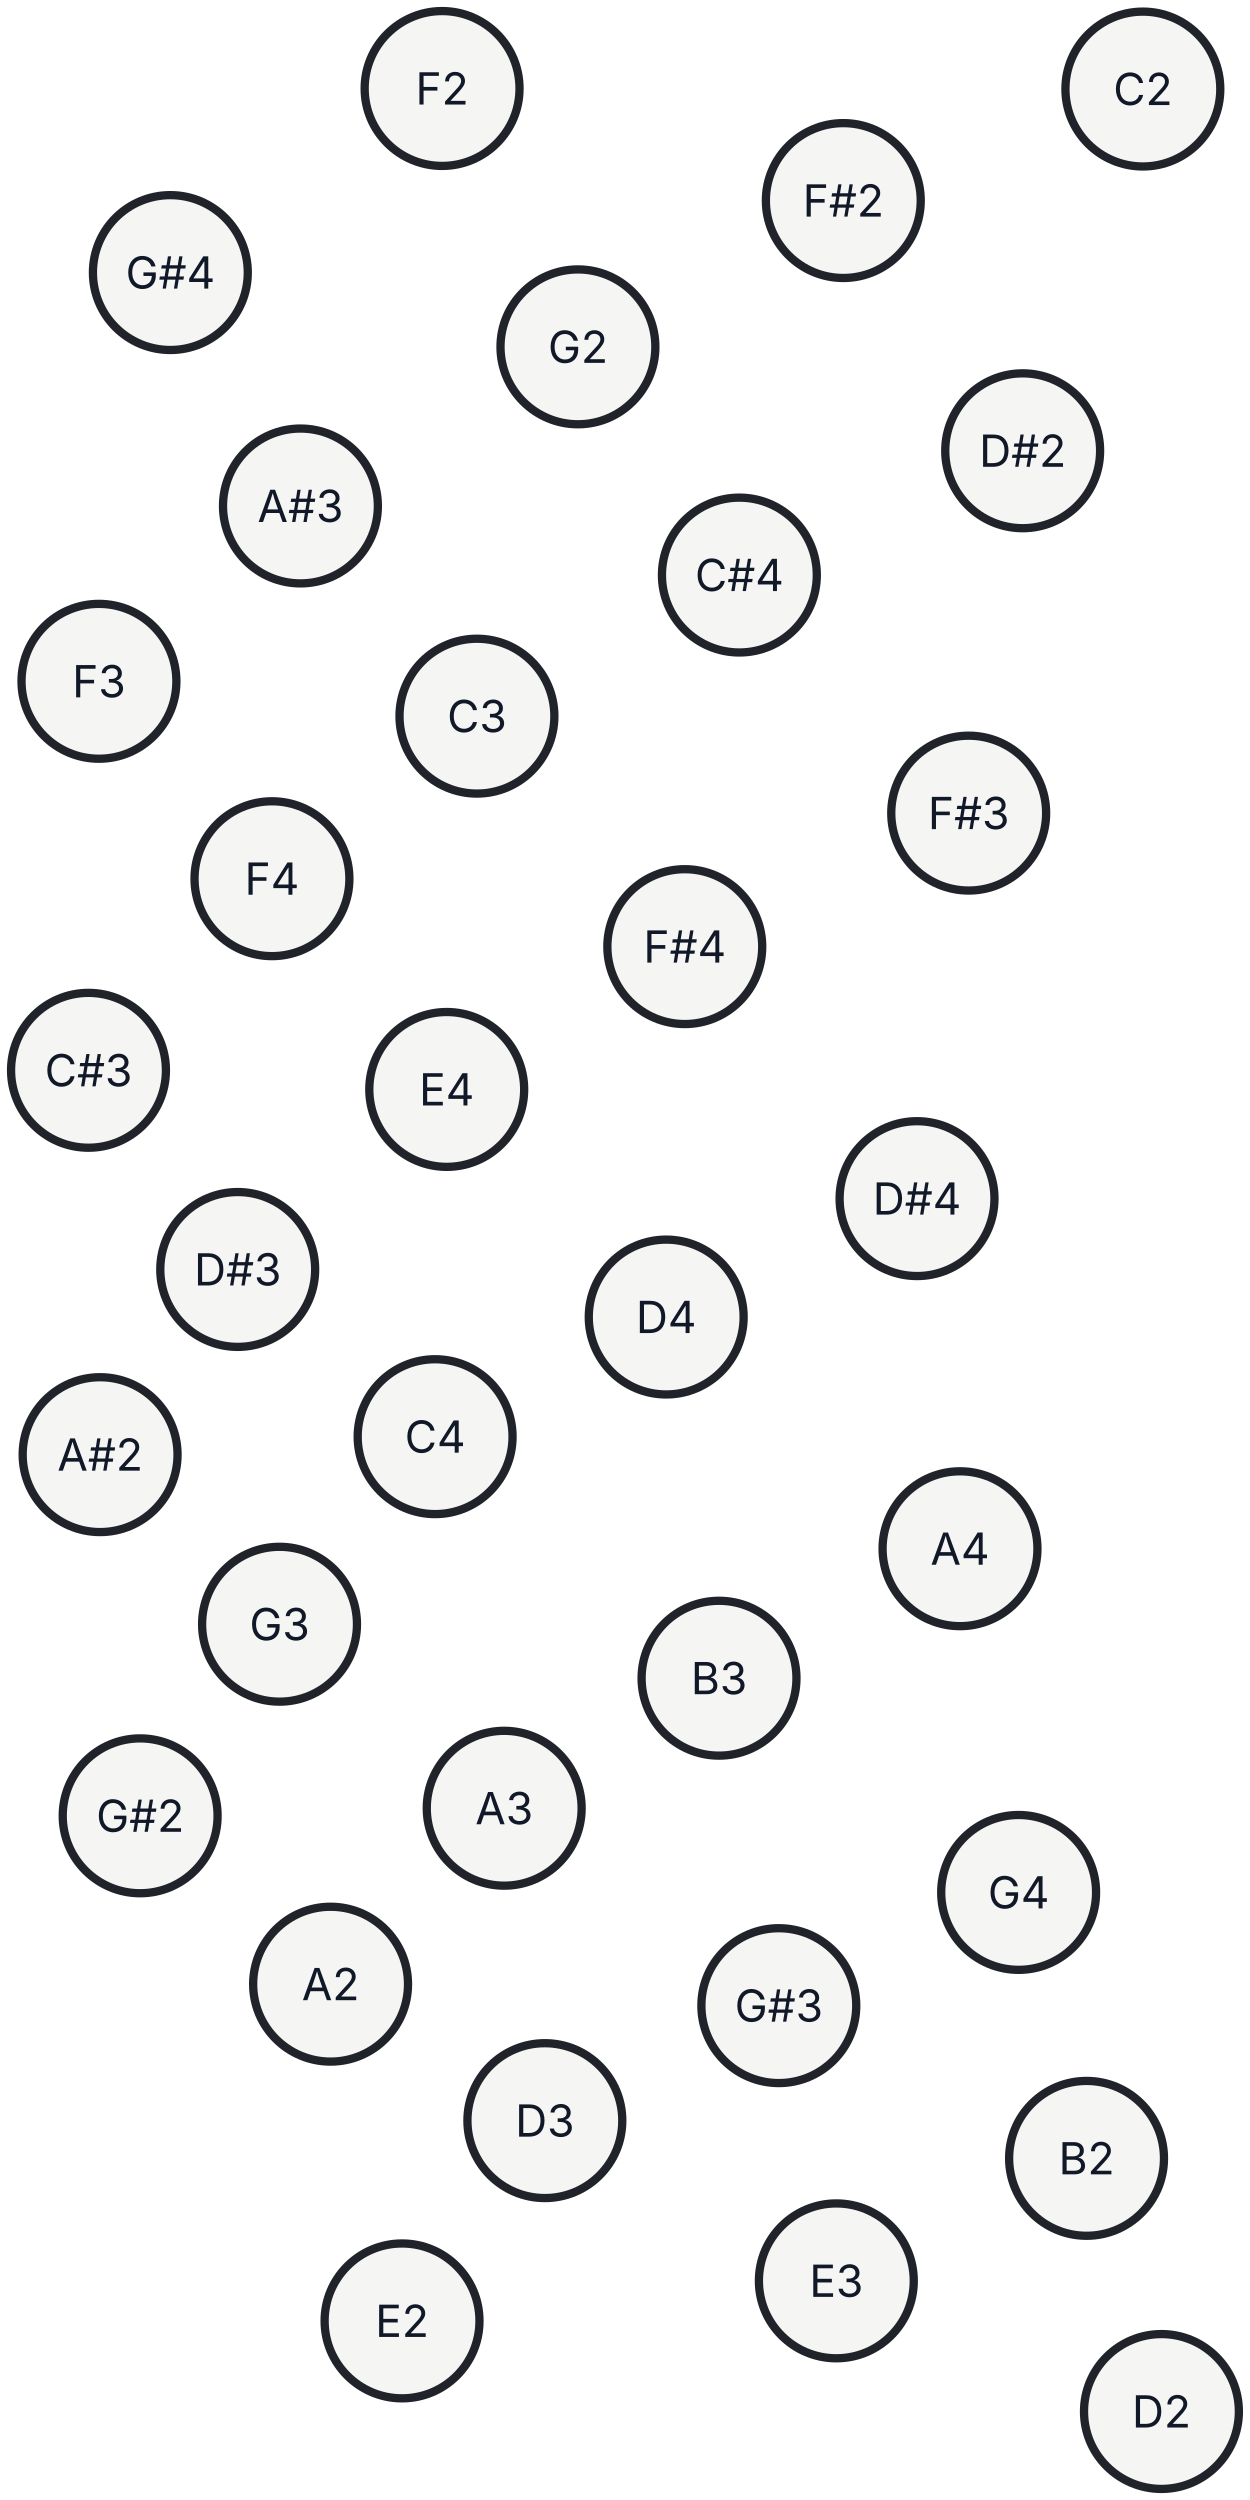
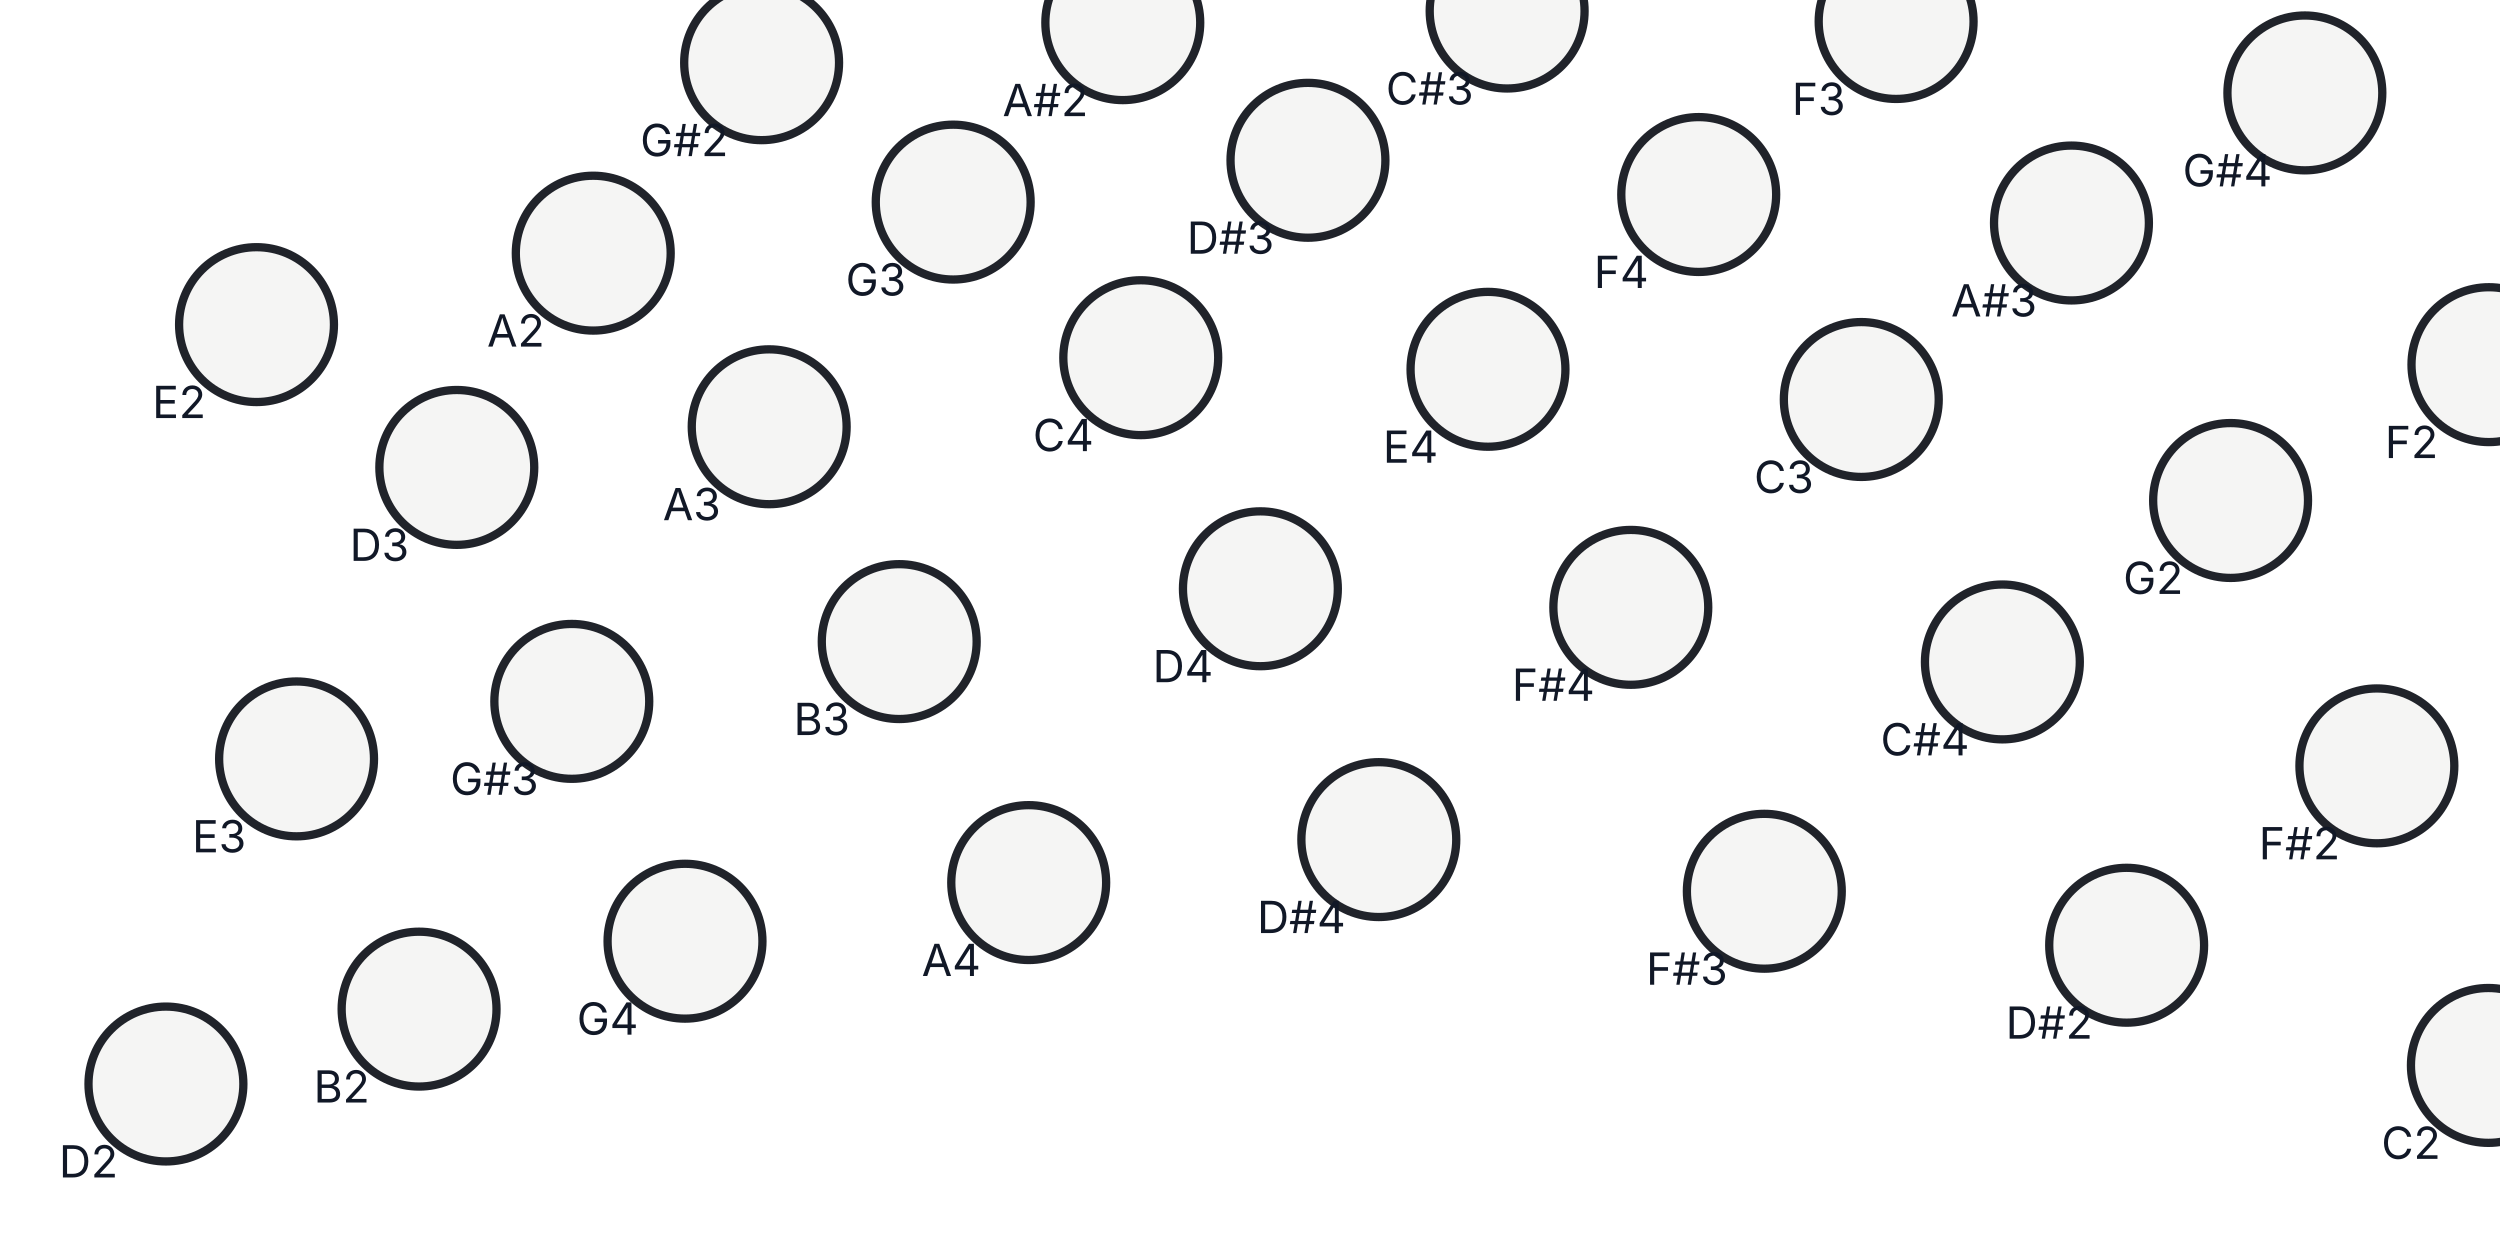
- <svg xmlns="http://www.w3.org/2000/svg" viewBox="0 0 225.99 452.0" role="img" aria-labelledby="title desc">
+ <svg xmlns="http://www.w3.org/2000/svg" viewBox="0 0 452.0 225.99" role="img" aria-labelledby="title desc">
  <style>
    .key { fill: #f5f5f4; stroke: #20232a; stroke-width: 1.5; }
    .key-label { font-family: Inter, "Segoe UI", Arial, sans-serif; font-size: 8px; text-anchor: middle; dominant-baseline: middle; pointer-events: none; fill: #111827; }
  </style>
  <g id="left-opening-keys" data-side="left" data-direction="opening">
-     <path id="key-f2" class="key" data-note="F2" data-midi="41" d="M 65.93 16.00 a 14.00 14.00 0 1 0 28.00 0 a 14.00 14.00 0 1 0 -28.00 0" />
-     <path id="key-c2" class="key" data-note="C2" data-midi="36" d="M 192.63 16.10 a 14.00 14.00 0 1 0 28.00 0 a 14.00 14.00 0 1 0 -28.00 0" />
-     <path id="key-f-sharp2" class="key" data-note="F#2" data-midi="42" d="M 138.47 36.26 a 14.00 14.00 0 1 0 28.00 0 a 14.00 14.00 0 1 0 -28.00 0" />
-     <path id="key-g-sharp4" class="key" data-note="G#4" data-midi="68" d="M 16.80 49.28 a 14.00 14.00 0 1 0 28.00 0 a 14.00 14.00 0 1 0 -28.00 0" />
-     <path id="key-g2" class="key" data-note="G2" data-midi="43" d="M 90.49 62.71 a 14.00 14.00 0 1 0 28.00 0 a 14.00 14.00 0 1 0 -28.00 0" />
-     <path id="key-d-sharp2" class="key" data-note="D#2" data-midi="39" d="M 170.90 81.50 a 14.00 14.00 0 1 0 28.00 0 a 14.00 14.00 0 1 0 -28.00 0" />
-     <path id="key-a-sharp3" class="key" data-note="A#3" data-midi="58" d="M 40.32 91.48 a 14.00 14.00 0 1 0 28.00 0 a 14.00 14.00 0 1 0 -28.00 0" />
-     <path id="key-c-sharp4" class="key" data-note="C#4" data-midi="61" d="M 119.68 103.97 a 14.00 14.00 0 1 0 28.00 0 a 14.00 14.00 0 1 0 -28.00 0" />
-     <path id="key-f3" class="key" data-note="F3" data-midi="53" d="M 3.89 123.18 a 14.00 14.00 0 1 0 28.00 0 a 14.00 14.00 0 1 0 -28.00 0" />
-     <path id="key-c3" class="key" data-note="C3" data-midi="48" d="M 72.23 129.48 a 14.00 14.00 0 1 0 28.00 0 a 14.00 14.00 0 1 0 -28.00 0" />
-     <path id="key-f-sharp3" class="key" data-note="F#3" data-midi="54" d="M 161.14 147.01 a 14.00 14.00 0 1 0 28.00 0 a 14.00 14.00 0 1 0 -28.00 0" />
-     <path id="key-f4" class="key" data-note="F4" data-midi="65" d="M 35.17 158.87 a 14.00 14.00 0 1 0 28.00 0 a 14.00 14.00 0 1 0 -28.00 0" />
-     <path id="key-f-sharp4" class="key" data-note="F#4" data-midi="66" d="M 109.81 171.15 a 14.00 14.00 0 1 0 28.00 0 a 14.00 14.00 0 1 0 -28.00 0" />
-     <path id="key-c-sharp3" class="key" data-note="C#3" data-midi="49" d="M 2.00 193.51 a 14.00 14.00 0 1 0 28.00 0 a 14.00 14.00 0 1 0 -28.00 0" />
-     <path id="key-e4" class="key" data-note="E4" data-midi="64" d="M 66.77 196.97 a 14.00 14.00 0 1 0 28.00 0 a 14.00 14.00 0 1 0 -28.00 0" />
-     <path id="key-d-sharp4" class="key" data-note="D#4" data-midi="63" d="M 151.80 216.71 a 14.00 14.00 0 1 0 28.00 0 a 14.00 14.00 0 1 0 -28.00 0" />
-     <path id="key-d-sharp3" class="key" data-note="D#3" data-midi="51" d="M 28.98 229.52 a 14.00 14.00 0 1 0 28.00 0 a 14.00 14.00 0 1 0 -28.00 0" />
-     <path id="key-d4" class="key" data-note="D4" data-midi="62" d="M 106.45 238.12 a 14.00 14.00 0 1 0 28.00 0 a 14.00 14.00 0 1 0 -28.00 0" />
-     <path id="key-c4" class="key" data-note="C4" data-midi="60" d="M 64.67 259.75 a 14.00 14.00 0 1 0 28.00 0 a 14.00 14.00 0 1 0 -28.00 0" />
-     <path id="key-a-sharp2" class="key" data-note="A#2" data-midi="46" d="M 4.10 263.00 a 14.00 14.00 0 1 0 28.00 0 a 14.00 14.00 0 1 0 -28.00 0" />
-     <path id="key-a4" class="key" data-note="A4" data-midi="69" d="M 159.57 280.01 a 14.00 14.00 0 1 0 28.00 0 a 14.00 14.00 0 1 0 -28.00 0" />
-     <path id="key-g3" class="key" data-note="G3" data-midi="55" d="M 36.54 293.66 a 14.00 14.00 0 1 0 28.00 0 a 14.00 14.00 0 1 0 -28.00 0" />
-     <path id="key-b3" class="key" data-note="B3" data-midi="59" d="M 116.00 303.42 a 14.00 14.00 0 1 0 28.00 0 a 14.00 14.00 0 1 0 -28.00 0" />
-     <path id="key-a3" class="key" data-note="A3" data-midi="57" d="M 77.16 326.93 a 14.00 14.00 0 1 0 28.00 0 a 14.00 14.00 0 1 0 -28.00 0" />
-     <path id="key-g-sharp2" class="key" data-note="G#2" data-midi="44" d="M 11.34 328.30 a 14.00 14.00 0 1 0 28.00 0 a 14.00 14.00 0 1 0 -28.00 0" />
-     <path id="key-g4" class="key" data-note="G4" data-midi="67" d="M 170.17 342.15 a 14.00 14.00 0 1 0 28.00 0 a 14.00 14.00 0 1 0 -28.00 0" />
-     <path id="key-a2" class="key" data-note="A2" data-midi="45" d="M 45.77 358.74 a 14.00 14.00 0 1 0 28.00 0 a 14.00 14.00 0 1 0 -28.00 0" />
-     <path id="key-g-sharp3" class="key" data-note="G#3" data-midi="56" d="M 126.81 362.62 a 14.00 14.00 0 1 0 28.00 0 a 14.00 14.00 0 1 0 -28.00 0" />
-     <path id="key-d3" class="key" data-note="D3" data-midi="50" d="M 84.51 383.41 a 14.00 14.00 0 1 0 28.00 0 a 14.00 14.00 0 1 0 -28.00 0" />
-     <path id="key-b2" class="key" data-note="B2" data-midi="47" d="M 182.45 390.23 a 14.00 14.00 0 1 0 28.00 0 a 14.00 14.00 0 1 0 -28.00 0" />
-     <path id="key-e3" class="key" data-note="E3" data-midi="52" d="M 137.21 412.38 a 14.00 14.00 0 1 0 28.00 0 a 14.00 14.00 0 1 0 -28.00 0" />
-     <path id="key-e2" class="key" data-note="E2" data-midi="40" d="M 58.69 419.62 a 14.00 14.00 0 1 0 28.00 0 a 14.00 14.00 0 1 0 -28.00 0" />
-     <path id="key-d2" class="key" data-note="D2" data-midi="38" d="M 195.99 436.00 a 14.00 14.00 0 1 0 28.00 0 a 14.00 14.00 0 1 0 -28.00 0" />
+     <path id="key-f2" class="key" data-note="F2" data-midi="41" d="M 436.00 65.93 a 14.00 14.00 0 1 0 28.00 0 a 14.00 14.00 0 1 0 -28.00 0" />
+     <path id="key-c2" class="key" data-note="C2" data-midi="36" d="M 435.90 192.63 a 14.00 14.00 0 1 0 28.00 0 a 14.00 14.00 0 1 0 -28.00 0" />
+     <path id="key-f-sharp2" class="key" data-note="F#2" data-midi="42" d="M 415.74 138.47 a 14.00 14.00 0 1 0 28.00 0 a 14.00 14.00 0 1 0 -28.00 0" />
+     <path id="key-g-sharp4" class="key" data-note="G#4" data-midi="68" d="M 402.72 16.80 a 14.00 14.00 0 1 0 28.00 0 a 14.00 14.00 0 1 0 -28.00 0" />
+     <path id="key-g2" class="key" data-note="G2" data-midi="43" d="M 389.29 90.49 a 14.00 14.00 0 1 0 28.00 0 a 14.00 14.00 0 1 0 -28.00 0" />
+     <path id="key-d-sharp2" class="key" data-note="D#2" data-midi="39" d="M 370.50 170.90 a 14.00 14.00 0 1 0 28.00 0 a 14.00 14.00 0 1 0 -28.00 0" />
+     <path id="key-a-sharp3" class="key" data-note="A#3" data-midi="58" d="M 360.52 40.32 a 14.00 14.00 0 1 0 28.00 0 a 14.00 14.00 0 1 0 -28.00 0" />
+     <path id="key-c-sharp4" class="key" data-note="C#4" data-midi="61" d="M 348.03 119.68 a 14.00 14.00 0 1 0 28.00 0 a 14.00 14.00 0 1 0 -28.00 0" />
+     <path id="key-f3" class="key" data-note="F3" data-midi="53" d="M 328.82 3.89 a 14.00 14.00 0 1 0 28.00 0 a 14.00 14.00 0 1 0 -28.00 0" />
+     <path id="key-c3" class="key" data-note="C3" data-midi="48" d="M 322.52 72.23 a 14.00 14.00 0 1 0 28.00 0 a 14.00 14.00 0 1 0 -28.00 0" />
+     <path id="key-f-sharp3" class="key" data-note="F#3" data-midi="54" d="M 304.99 161.14 a 14.00 14.00 0 1 0 28.00 0 a 14.00 14.00 0 1 0 -28.00 0" />
+     <path id="key-f4" class="key" data-note="F4" data-midi="65" d="M 293.13 35.17 a 14.00 14.00 0 1 0 28.00 0 a 14.00 14.00 0 1 0 -28.00 0" />
+     <path id="key-f-sharp4" class="key" data-note="F#4" data-midi="66" d="M 280.85 109.81 a 14.00 14.00 0 1 0 28.00 0 a 14.00 14.00 0 1 0 -28.00 0" />
+     <path id="key-c-sharp3" class="key" data-note="C#3" data-midi="49" d="M 258.49 2.00 a 14.00 14.00 0 1 0 28.00 0 a 14.00 14.00 0 1 0 -28.00 0" />
+     <path id="key-e4" class="key" data-note="E4" data-midi="64" d="M 255.03 66.77 a 14.00 14.00 0 1 0 28.00 0 a 14.00 14.00 0 1 0 -28.00 0" />
+     <path id="key-d-sharp4" class="key" data-note="D#4" data-midi="63" d="M 235.29 151.80 a 14.00 14.00 0 1 0 28.00 0 a 14.00 14.00 0 1 0 -28.00 0" />
+     <path id="key-d-sharp3" class="key" data-note="D#3" data-midi="51" d="M 222.48 28.98 a 14.00 14.00 0 1 0 28.00 0 a 14.00 14.00 0 1 0 -28.00 0" />
+     <path id="key-d4" class="key" data-note="D4" data-midi="62" d="M 213.88 106.45 a 14.00 14.00 0 1 0 28.00 0 a 14.00 14.00 0 1 0 -28.00 0" />
+     <path id="key-c4" class="key" data-note="C4" data-midi="60" d="M 192.25 64.67 a 14.00 14.00 0 1 0 28.00 0 a 14.00 14.00 0 1 0 -28.00 0" />
+     <path id="key-a-sharp2" class="key" data-note="A#2" data-midi="46" d="M 189.00 4.10 a 14.00 14.00 0 1 0 28.00 0 a 14.00 14.00 0 1 0 -28.00 0" />
+     <path id="key-a4" class="key" data-note="A4" data-midi="69" d="M 171.99 159.57 a 14.00 14.00 0 1 0 28.00 0 a 14.00 14.00 0 1 0 -28.00 0" />
+     <path id="key-g3" class="key" data-note="G3" data-midi="55" d="M 158.34 36.54 a 14.00 14.00 0 1 0 28.00 0 a 14.00 14.00 0 1 0 -28.00 0" />
+     <path id="key-b3" class="key" data-note="B3" data-midi="59" d="M 148.58 116.00 a 14.00 14.00 0 1 0 28.00 0 a 14.00 14.00 0 1 0 -28.00 0" />
+     <path id="key-a3" class="key" data-note="A3" data-midi="57" d="M 125.07 77.16 a 14.00 14.00 0 1 0 28.00 0 a 14.00 14.00 0 1 0 -28.00 0" />
+     <path id="key-g-sharp2" class="key" data-note="G#2" data-midi="44" d="M 123.70 11.34 a 14.00 14.00 0 1 0 28.00 0 a 14.00 14.00 0 1 0 -28.00 0" />
+     <path id="key-g4" class="key" data-note="G4" data-midi="67" d="M 109.85 170.17 a 14.00 14.00 0 1 0 28.00 0 a 14.00 14.00 0 1 0 -28.00 0" />
+     <path id="key-a2" class="key" data-note="A2" data-midi="45" d="M 93.26 45.77 a 14.00 14.00 0 1 0 28.00 0 a 14.00 14.00 0 1 0 -28.00 0" />
+     <path id="key-g-sharp3" class="key" data-note="G#3" data-midi="56" d="M 89.38 126.81 a 14.00 14.00 0 1 0 28.00 0 a 14.00 14.00 0 1 0 -28.00 0" />
+     <path id="key-d3" class="key" data-note="D3" data-midi="50" d="M 68.59 84.51 a 14.00 14.00 0 1 0 28.00 0 a 14.00 14.00 0 1 0 -28.00 0" />
+     <path id="key-b2" class="key" data-note="B2" data-midi="47" d="M 61.77 182.45 a 14.00 14.00 0 1 0 28.00 0 a 14.00 14.00 0 1 0 -28.00 0" />
+     <path id="key-e3" class="key" data-note="E3" data-midi="52" d="M 39.62 137.21 a 14.00 14.00 0 1 0 28.00 0 a 14.00 14.00 0 1 0 -28.00 0" />
+     <path id="key-e2" class="key" data-note="E2" data-midi="40" d="M 32.38 58.69 a 14.00 14.00 0 1 0 28.00 0 a 14.00 14.00 0 1 0 -28.00 0" />
+     <path id="key-d2" class="key" data-note="D2" data-midi="38" d="M 16.00 195.99 a 14.00 14.00 0 1 0 28.00 0 a 14.00 14.00 0 1 0 -28.00 0" />
  </g>
  <g id="left-opening-labels" aria-hidden="true">
-     <text class="key-label" x="79.93" y="16.00">F2</text>
-     <text class="key-label" x="206.63" y="16.10">C2</text>
-     <text class="key-label" x="152.47" y="36.26">F#2</text>
-     <text class="key-label" x="30.80" y="49.28">G#4</text>
-     <text class="key-label" x="104.49" y="62.71">G2</text>
-     <text class="key-label" x="184.90" y="81.50">D#2</text>
-     <text class="key-label" x="54.32" y="91.48">A#3</text>
-     <text class="key-label" x="133.68" y="103.97">C#4</text>
-     <text class="key-label" x="17.89" y="123.18">F3</text>
-     <text class="key-label" x="86.23" y="129.48">C3</text>
-     <text class="key-label" x="175.14" y="147.01">F#3</text>
-     <text class="key-label" x="49.17" y="158.87">F4</text>
-     <text class="key-label" x="123.81" y="171.15">F#4</text>
-     <text class="key-label" x="16.00" y="193.51">C#3</text>
-     <text class="key-label" x="80.77" y="196.97">E4</text>
-     <text class="key-label" x="165.80" y="216.71">D#4</text>
-     <text class="key-label" x="42.98" y="229.52">D#3</text>
-     <text class="key-label" x="120.45" y="238.12">D4</text>
-     <text class="key-label" x="78.67" y="259.75">C4</text>
-     <text class="key-label" x="18.10" y="263.00">A#2</text>
-     <text class="key-label" x="173.57" y="280.01">A4</text>
-     <text class="key-label" x="50.54" y="293.66">G3</text>
-     <text class="key-label" x="130.00" y="303.42">B3</text>
-     <text class="key-label" x="91.16" y="326.93">A3</text>
-     <text class="key-label" x="25.34" y="328.30">G#2</text>
-     <text class="key-label" x="184.17" y="342.15">G4</text>
-     <text class="key-label" x="59.77" y="358.74">A2</text>
-     <text class="key-label" x="140.81" y="362.62">G#3</text>
-     <text class="key-label" x="98.51" y="383.41">D3</text>
-     <text class="key-label" x="196.45" y="390.23">B2</text>
-     <text class="key-label" x="151.21" y="412.38">E3</text>
-     <text class="key-label" x="72.69" y="419.62">E2</text>
-     <text class="key-label" x="209.99" y="436.00">D2</text>
+     <text class="key-label" x="436.00" y="79.93">F2</text>
+     <text class="key-label" x="435.90" y="206.63">C2</text>
+     <text class="key-label" x="415.74" y="152.47">F#2</text>
+     <text class="key-label" x="402.72" y="30.80">G#4</text>
+     <text class="key-label" x="389.29" y="104.49">G2</text>
+     <text class="key-label" x="370.50" y="184.90">D#2</text>
+     <text class="key-label" x="360.52" y="54.32">A#3</text>
+     <text class="key-label" x="348.03" y="133.68">C#4</text>
+     <text class="key-label" x="328.82" y="17.89">F3</text>
+     <text class="key-label" x="322.52" y="86.23">C3</text>
+     <text class="key-label" x="304.99" y="175.14">F#3</text>
+     <text class="key-label" x="293.13" y="49.17">F4</text>
+     <text class="key-label" x="280.85" y="123.81">F#4</text>
+     <text class="key-label" x="258.49" y="16.00">C#3</text>
+     <text class="key-label" x="255.03" y="80.77">E4</text>
+     <text class="key-label" x="235.29" y="165.80">D#4</text>
+     <text class="key-label" x="222.48" y="42.98">D#3</text>
+     <text class="key-label" x="213.88" y="120.45">D4</text>
+     <text class="key-label" x="192.25" y="78.67">C4</text>
+     <text class="key-label" x="189.00" y="18.10">A#2</text>
+     <text class="key-label" x="171.99" y="173.57">A4</text>
+     <text class="key-label" x="158.34" y="50.54">G3</text>
+     <text class="key-label" x="148.58" y="130.00">B3</text>
+     <text class="key-label" x="125.07" y="91.16">A3</text>
+     <text class="key-label" x="123.70" y="25.34">G#2</text>
+     <text class="key-label" x="109.85" y="184.17">G4</text>
+     <text class="key-label" x="93.26" y="59.77">A2</text>
+     <text class="key-label" x="89.38" y="140.81">G#3</text>
+     <text class="key-label" x="68.59" y="98.51">D3</text>
+     <text class="key-label" x="61.77" y="196.45">B2</text>
+     <text class="key-label" x="39.62" y="151.21">E3</text>
+     <text class="key-label" x="32.38" y="72.69">E2</text>
+     <text class="key-label" x="16.00" y="209.99">D2</text>
  </g>
</svg>
